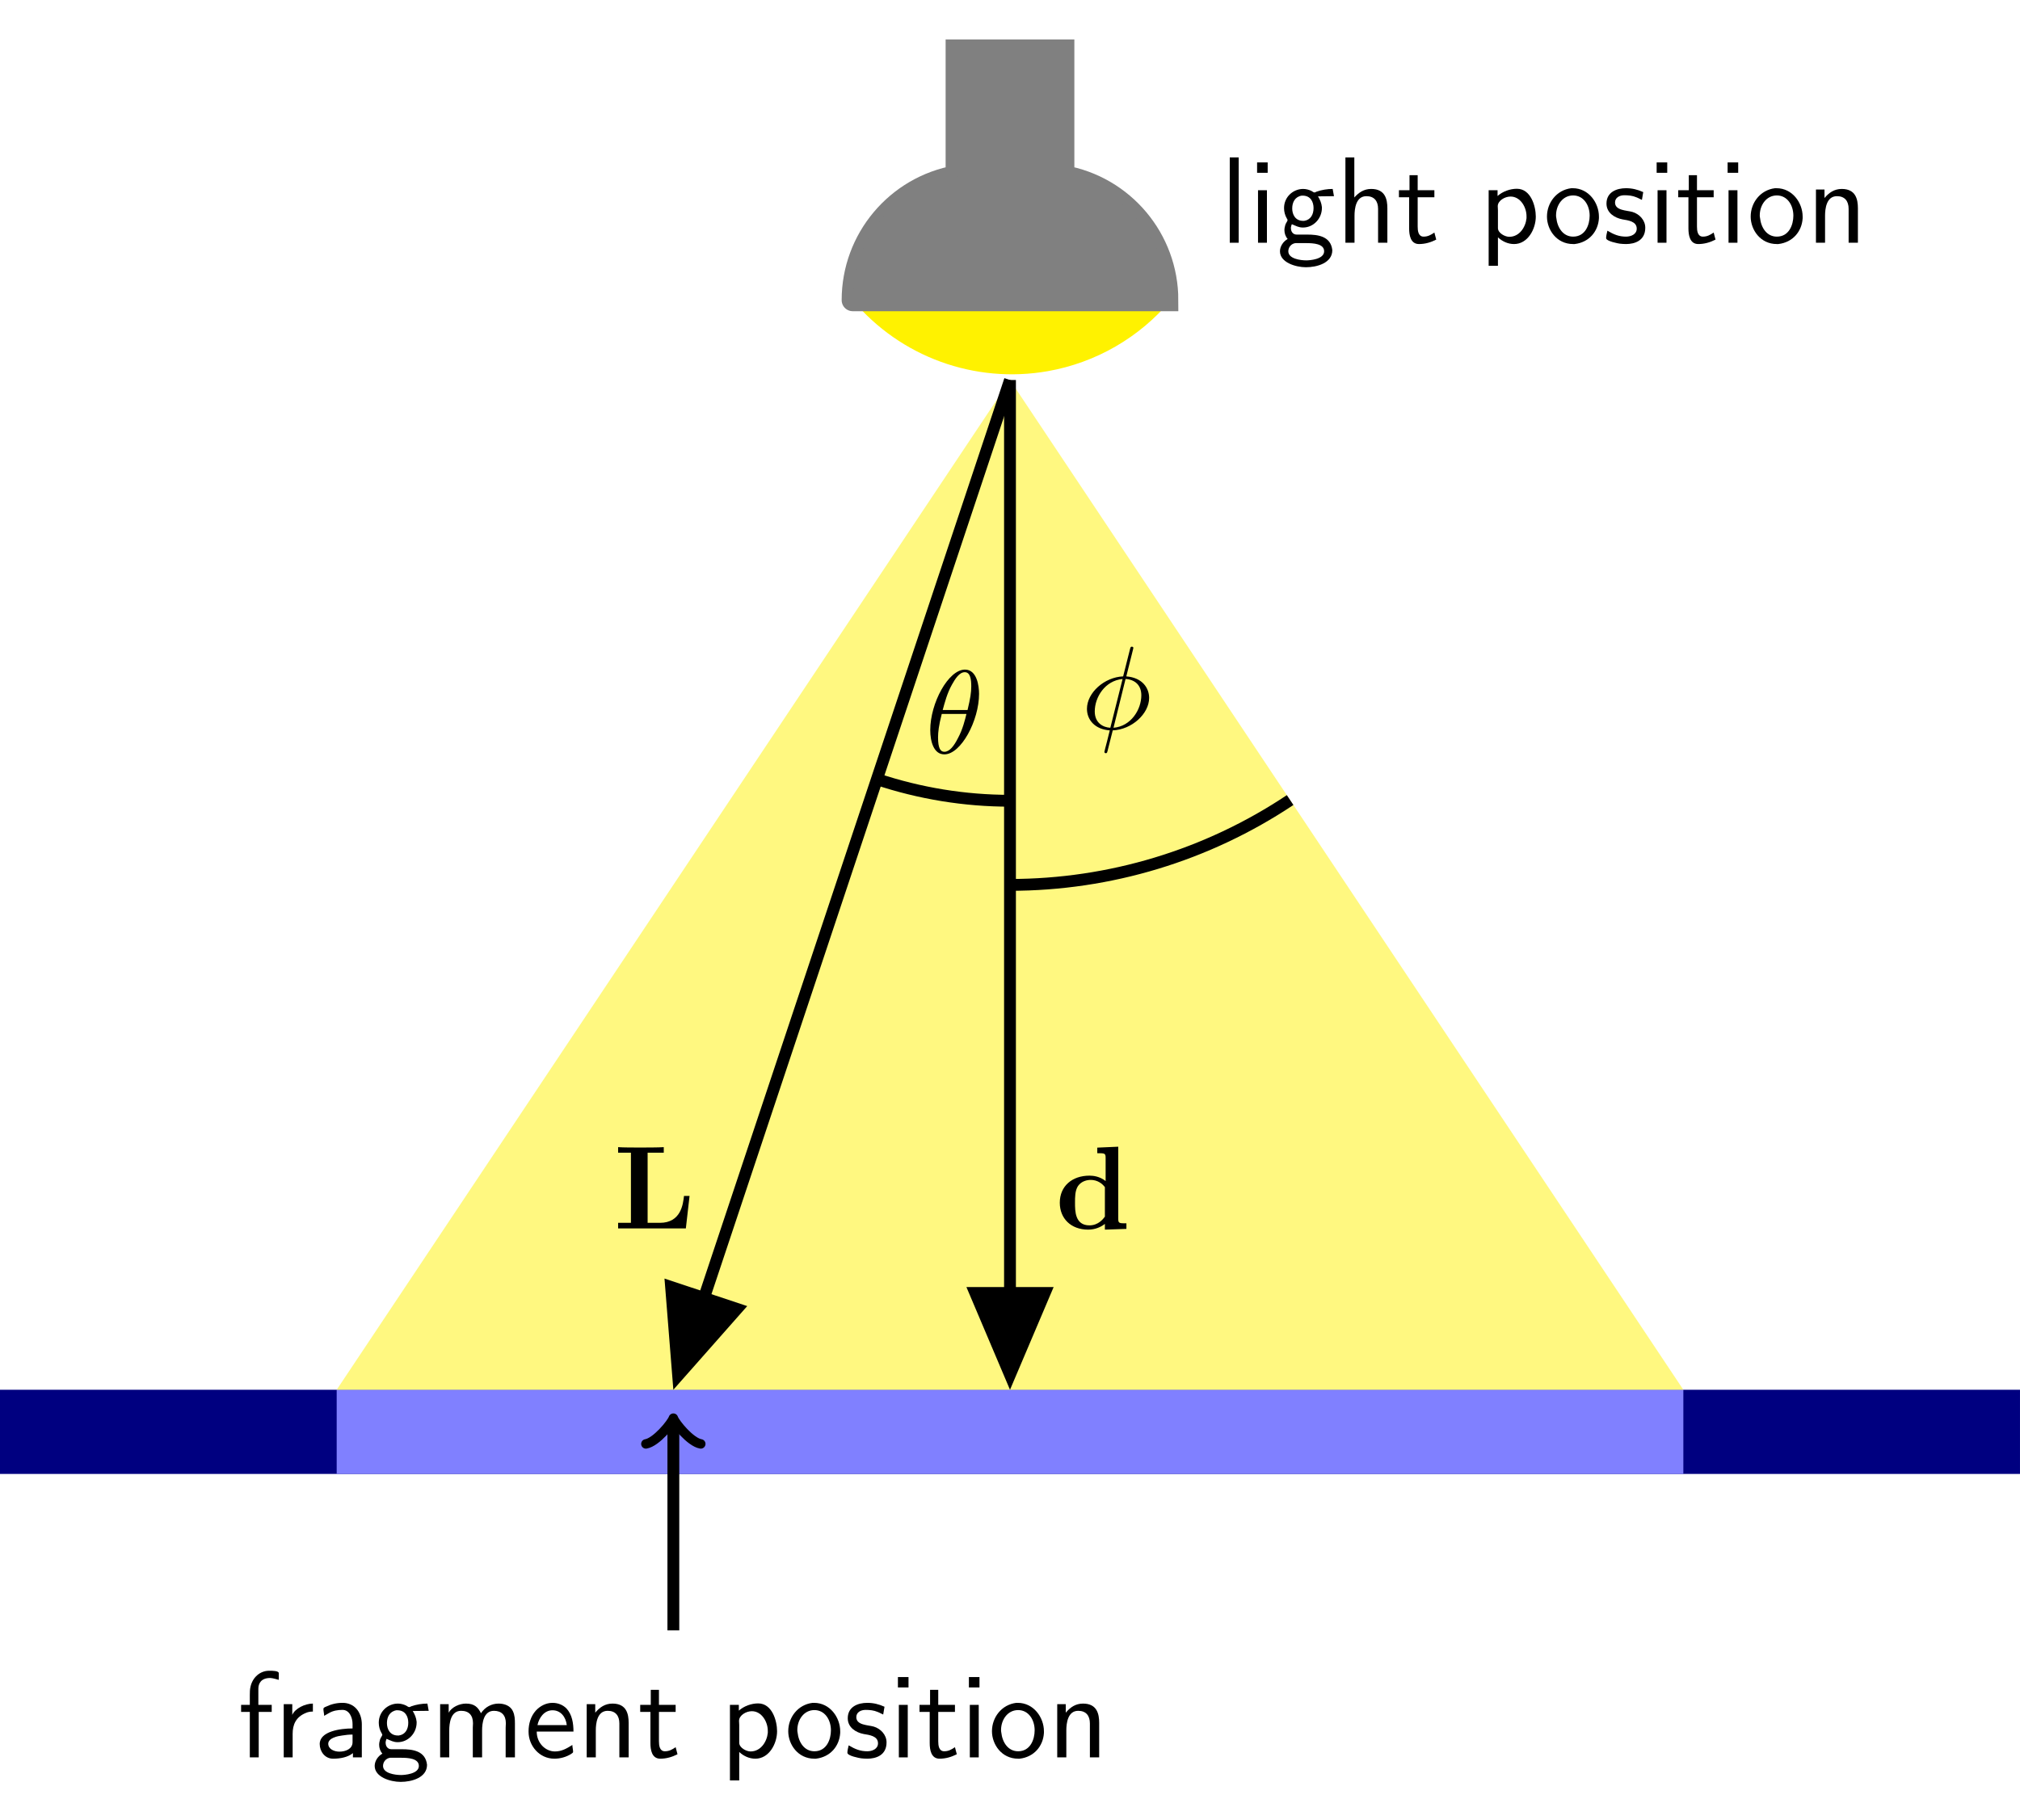
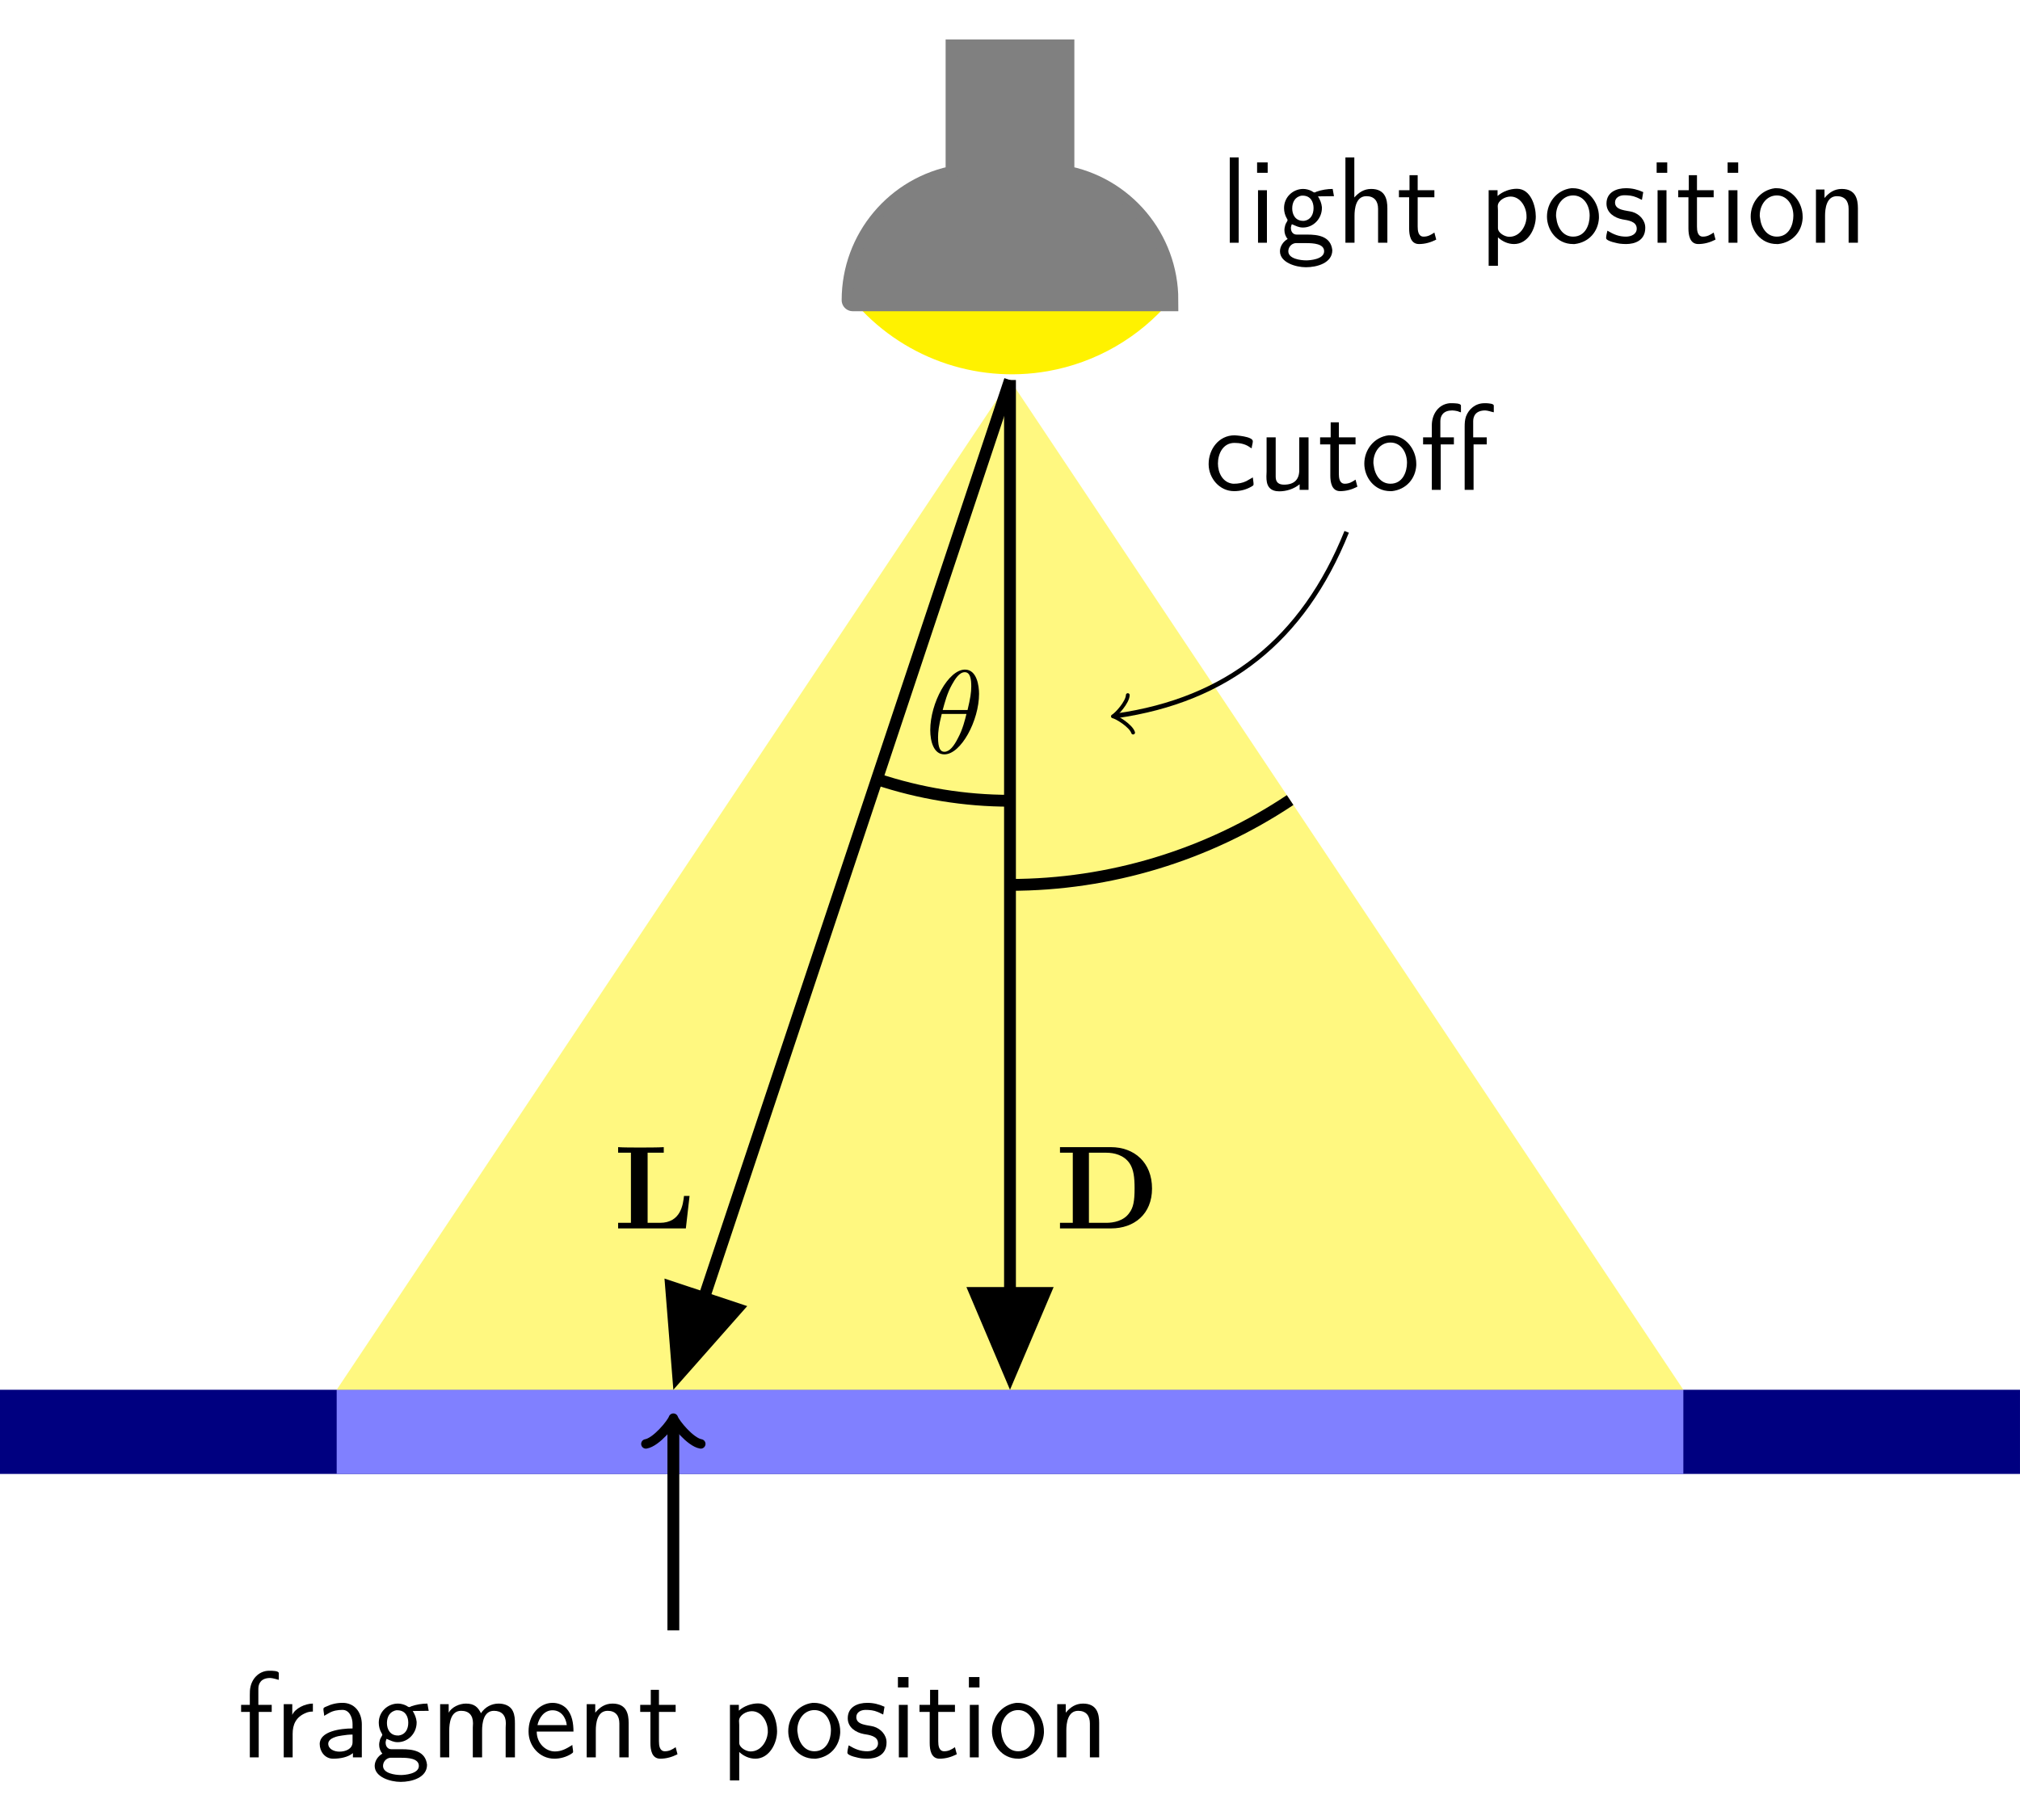
- <svg xmlns="http://www.w3.org/2000/svg" xmlns:xlink="http://www.w3.org/1999/xlink" width="170.079" height="153.274" viewBox="0 0 170.079 153.274">
+ <svg xmlns="http://www.w3.org/2000/svg" xmlns:xlink="http://www.w3.org/1999/xlink" width="170.079pt" height="153.274pt" viewBox="0 0 170.079 153.274">
  <defs>
    <g>
      <g id="glyph-0-0">
        <path d="M 0.812 -7.203 L 0.812 -0.016 L 1.562 -0.016 L 1.562 -7.203 Z M 0.812 -7.203 " />
      </g>
      <g id="glyph-0-1">
        <path d="M 0.812 -4.438 L 0.812 -0.016 L 1.562 -0.016 L 1.562 -4.438 Z M 0.734 -6.781 L 0.734 -5.906 L 1.625 -5.906 L 1.625 -6.781 Z M 0.734 -6.781 " />
      </g>
      <g id="glyph-0-2">
        <path d="M 0.922 -0.344 L 0.922 -0.328 C 0.562 -0.125 0.281 0.281 0.281 0.703 C 0.281 1.641 1.594 2.047 2.469 2.047 C 3.406 2.047 4.688 1.688 4.688 0.609 C 4.562 -0.578 3.453 -0.703 2.578 -0.703 L 1.688 -0.703 C 1.375 -0.703 1.203 -0.953 1.203 -1.25 L 1.203 -1.312 C 1.219 -1.422 1.25 -1.5 1.281 -1.578 C 1.656 -1.422 1.859 -1.297 2.219 -1.297 C 3.125 -1.297 3.812 -2.078 3.812 -2.938 L 3.812 -3.016 C 3.781 -3.344 3.656 -3.641 3.484 -3.922 L 4.828 -3.938 L 4.719 -4.547 C 4.266 -4.547 3.781 -4.469 3.344 -4.312 C 3.297 -4.281 3.234 -4.25 3.188 -4.25 C 3.109 -4.25 3 -4.344 2.938 -4.375 C 2.719 -4.484 2.469 -4.547 2.234 -4.547 C 1.391 -4.547 0.625 -3.875 0.625 -2.938 C 0.625 -2.625 0.703 -2.328 0.859 -2.062 C 0.875 -2.031 0.922 -1.969 0.922 -1.922 C 0.922 -1.844 0.781 -1.672 0.734 -1.531 C 0.688 -1.375 0.656 -1.219 0.656 -1.078 C 0.656 -0.812 0.75 -0.531 0.922 -0.344 Z M 1.578 0.016 L 2.516 0.016 C 3.078 0.016 4 0.062 4 0.703 C 4 1.391 2.766 1.469 2.5 1.469 C 1.984 1.469 0.984 1.328 0.984 0.703 C 0.984 0.359 1.234 0.062 1.578 0.016 Z M 2.109 -3.984 L 2.188 -3.984 C 2.875 -3.984 3.109 -3.438 3.109 -2.938 C 3.109 -2.406 2.875 -1.938 2.312 -1.859 L 2.234 -1.859 C 1.562 -1.859 1.312 -2.406 1.312 -2.906 C 1.312 -3.422 1.547 -3.891 2.109 -3.984 Z M 2.109 -3.984 " />
      </g>
      <g id="glyph-0-3">
        <path d="M 0.812 -7.203 L 0.812 -0.016 L 1.578 -0.016 L 1.578 -2.281 C 1.578 -2.875 1.688 -3.938 2.578 -3.938 C 3.234 -3.938 3.562 -3.531 3.562 -2.875 C 3.562 -2.75 3.562 -2.625 3.562 -2.516 L 3.562 -0.016 L 4.344 -0.016 L 4.344 -2.375 C 4.344 -2.547 4.344 -2.734 4.344 -2.922 C 4.344 -3.656 4.172 -4.547 2.984 -4.547 C 2.375 -4.547 1.938 -4.25 1.562 -3.828 L 1.562 -7.203 Z M 0.812 -7.203 " />
      </g>
      <g id="glyph-0-4">
        <path d="M 1.062 -5.703 L 1.062 -4.438 L 0.172 -4.438 L 0.172 -3.844 L 1.031 -3.844 L 1.031 -1.219 C 1.031 -0.672 1.141 0.094 1.859 0.094 C 2.375 0.094 2.859 -0.047 3.312 -0.281 L 3.156 -0.875 C 2.859 -0.672 2.609 -0.531 2.25 -0.531 C 1.797 -0.531 1.75 -1.031 1.75 -1.375 L 1.75 -3.844 L 3.156 -3.844 L 3.156 -4.438 L 1.75 -4.438 L 1.75 -5.703 Z M 1.062 -5.703 " />
      </g>
      <g id="glyph-0-5">
        <path d="M 1.562 -3.953 L 1.562 -4.438 L 0.812 -4.438 L 0.812 1.922 L 1.594 1.922 L 1.594 -0.469 C 1.969 -0.125 2.438 0.094 2.953 0.094 C 4.109 0.094 4.781 -1.172 4.781 -2.219 C 4.781 -3.078 4.375 -4.562 3.188 -4.562 C 2.625 -4.562 2 -4.344 1.562 -3.953 Z M 4 -2.078 C 3.922 -1.328 3.406 -0.516 2.547 -0.516 C 2.188 -0.516 1.594 -0.828 1.594 -1.25 L 1.594 -2.75 C 1.594 -2.859 1.578 -2.984 1.578 -3.094 C 1.578 -3.547 2.156 -3.906 2.656 -3.906 C 3.484 -3.906 4 -3.016 4 -2.25 C 4 -2.188 4 -2.141 4 -2.078 Z M 4 -2.078 " />
      </g>
      <g id="glyph-0-6">
        <path d="M 2.344 -4.609 C 1.094 -4.453 0.297 -3.375 0.297 -2.219 C 0.297 -1.109 1.109 0.094 2.5 0.094 L 2.625 0.094 C 3.844 -0.047 4.609 -0.969 4.672 -2.078 L 4.672 -2.219 C 4.672 -3.375 3.812 -4.609 2.469 -4.609 Z M 1.078 -2.141 C 1.062 -2.203 1.062 -2.266 1.062 -2.328 C 1.062 -3.156 1.594 -4 2.5 -4 C 3.375 -4 3.891 -3.188 3.891 -2.297 C 3.891 -1.531 3.531 -0.531 2.5 -0.531 C 1.672 -0.531 1.172 -1.25 1.078 -2.141 Z M 1.078 -2.141 " />
      </g>
      <g id="glyph-0-7">
        <path d="M 0.406 -1.031 C 0.359 -0.828 0.297 -0.594 0.297 -0.406 C 0.297 -0.141 1.328 0.047 1.453 0.062 C 1.609 0.078 1.781 0.094 1.969 0.094 C 2.703 0.094 3.594 -0.188 3.594 -1.281 C 3.594 -1.922 3.094 -2.438 2.516 -2.609 C 2.031 -2.75 1.047 -2.719 1.047 -3.406 C 1.047 -3.812 1.422 -4.016 1.828 -4.016 C 2.172 -4.016 2.516 -3.984 2.844 -3.844 C 3.016 -3.781 3.156 -3.688 3.312 -3.625 L 3.422 -4.281 C 2.938 -4.5 2.484 -4.609 1.969 -4.609 C 1.203 -4.609 0.328 -4.297 0.328 -3.312 C 0.328 -2.531 1.016 -2.109 1.672 -1.984 C 2.125 -1.906 2.875 -1.828 2.875 -1.203 C 2.875 -0.734 2.406 -0.531 1.969 -0.531 C 1.391 -0.531 0.953 -0.703 0.406 -1.031 Z M 0.406 -1.031 " />
      </g>
      <g id="glyph-0-8">
        <path d="M 1.531 -3.781 L 1.531 -4.5 L 0.812 -4.5 L 0.812 -0.016 L 1.578 -0.016 L 1.578 -2.281 C 1.578 -2.875 1.688 -3.938 2.578 -3.938 C 3.234 -3.938 3.562 -3.531 3.562 -2.875 C 3.562 -2.75 3.562 -2.625 3.562 -2.516 L 3.562 -0.016 L 4.344 -0.016 L 4.344 -2.375 C 4.344 -2.547 4.344 -2.734 4.344 -2.922 C 4.344 -3.656 4.172 -4.547 2.984 -4.547 C 2.359 -4.547 1.906 -4.234 1.531 -3.781 Z M 1.531 -3.781 " />
      </g>
      <g id="glyph-0-9">
+         <path d="M 4.078 -1.062 C 3.891 -0.969 3.719 -0.844 3.531 -0.75 C 3.219 -0.594 2.844 -0.531 2.5 -0.531 L 2.406 -0.531 C 1.531 -0.625 1.141 -1.469 1.141 -2.234 C 1.141 -3.047 1.562 -3.969 2.531 -3.969 C 2.953 -3.969 3.391 -3.891 3.75 -3.656 C 3.828 -3.609 3.891 -3.547 3.984 -3.516 C 3.984 -3.703 4.078 -3.906 4.078 -4.109 C 4.078 -4.531 2.531 -4.609 2.547 -4.609 C 1.188 -4.609 0.359 -3.406 0.359 -2.203 L 0.359 -2.141 C 0.375 -1 1.266 0.094 2.5 0.094 C 3.031 0.094 3.531 -0.031 4 -0.312 C 4.062 -0.359 4.141 -0.375 4.141 -0.484 C 4.141 -0.672 4.094 -0.875 4.078 -1.062 Z M 4.078 -1.062 " />
+       </g>
+       <g id="glyph-0-10">
+         <path d="M 0.812 -4.438 L 0.812 -1.547 C 0.812 -1.422 0.797 -1.281 0.797 -1.141 C 0.797 -0.812 0.828 -0.469 1.031 -0.219 C 1.234 0.031 1.562 0.109 1.875 0.109 C 2.5 0.109 3.109 -0.094 3.594 -0.484 L 3.594 -0.016 L 4.344 -0.016 L 4.344 -4.438 L 3.562 -4.438 L 3.562 -1.672 C 3.562 -0.891 3.141 -0.453 2.281 -0.453 C 1.859 -0.453 1.578 -0.625 1.578 -1.109 L 1.578 -4.438 Z M 0.812 -4.438 " />
+       </g>
+       <g id="glyph-0-11">
+         <path d="M 1 -4.438 L 0.266 -4.438 L 0.266 -3.844 L 1 -3.844 L 1 -0.016 L 1.75 -0.016 L 1.75 -3.844 L 2.859 -3.844 L 2.859 -4.438 L 1.719 -4.438 L 1.719 -5.453 C 1.719 -5.562 1.719 -5.672 1.719 -5.797 C 1.719 -6.297 2 -6.703 2.719 -6.703 C 2.875 -6.703 3.016 -6.672 3.172 -6.641 C 3.266 -6.609 3.344 -6.562 3.453 -6.547 L 3.453 -7.109 C 3.453 -7.312 2.891 -7.312 2.672 -7.312 L 2.5 -7.312 C 1.547 -7.219 1 -6.375 1 -5.438 Z M 3.766 -0.016 L 4.516 -0.016 L 4.516 -3.844 L 5.625 -3.844 L 5.625 -4.438 L 4.484 -4.438 L 4.484 -5.797 C 4.484 -6.234 4.703 -6.703 5.5 -6.703 C 5.766 -6.688 5.969 -6.594 6.219 -6.547 L 6.219 -7.109 C 6.219 -7.281 5.797 -7.297 5.609 -7.312 C 5.547 -7.312 5.484 -7.312 5.422 -7.312 C 4.688 -7.312 4.109 -6.828 3.875 -6.188 C 3.781 -5.906 3.766 -5.625 3.766 -5.328 Z M 3.766 -0.016 " />
+       </g>
+       <g id="glyph-0-12">
        <path d="M 1 -4.438 L 0.266 -4.438 L 0.266 -3.844 L 1 -3.844 L 1 -0.016 L 1.75 -0.016 L 1.75 -3.844 L 2.844 -3.844 L 2.844 -4.438 L 1.719 -4.438 L 1.719 -5.453 C 1.719 -5.562 1.719 -5.688 1.719 -5.797 C 1.719 -6.266 1.969 -6.703 2.719 -6.703 C 2.969 -6.688 3.188 -6.609 3.438 -6.547 L 3.438 -7.109 C 3.438 -7.312 2.891 -7.312 2.688 -7.312 L 2.625 -7.312 C 1.844 -7.312 1.234 -6.734 1.062 -5.984 C 1 -5.734 1 -5.5 1 -5.25 Z M 1 -4.438 " />
      </g>
-       <g id="glyph-0-10">
+       <g id="glyph-0-13">
        <path d="M 1.531 -3.594 L 1.531 -4.5 L 0.812 -4.5 L 0.812 -0.016 L 1.562 -0.016 L 1.562 -2 C 1.562 -2.766 1.828 -3.422 2.688 -3.766 C 2.859 -3.844 3.062 -3.875 3.266 -3.875 L 3.266 -4.547 C 2.609 -4.547 1.766 -4.141 1.531 -3.594 Z M 1.531 -3.594 " />
      </g>
-       <g id="glyph-0-11">
+       <g id="glyph-0-14">
        <path d="M 0.812 -3.516 C 0.969 -3.594 1.094 -3.688 1.25 -3.766 C 1.578 -3.953 1.969 -4.016 2.359 -4.016 C 2.953 -4.016 3.203 -3.344 3.203 -2.828 C 3.203 -2.703 3.203 -2.578 3.203 -2.453 C 2.188 -2.453 0.438 -2.219 0.438 -1.141 C 0.438 -0.516 0.875 0.094 1.562 0.094 C 2.141 0.094 2.797 -0.016 3.234 -0.375 L 3.234 -0.016 L 3.984 -0.016 L 3.984 -2.797 C 3.984 -3.625 3.547 -4.531 2.469 -4.609 L 2.359 -4.609 C 1.859 -4.609 1.406 -4.5 0.953 -4.281 C 0.875 -4.25 0.75 -4.203 0.75 -4.094 C 0.75 -3.891 0.812 -3.703 0.812 -3.516 Z M 3.203 -1.938 L 3.203 -1.297 C 3.203 -0.719 2.609 -0.5 2.094 -0.5 C 1.672 -0.5 1.156 -0.703 1.156 -1.172 C 1.172 -1.656 1.953 -1.812 2.328 -1.859 C 2.609 -1.906 2.906 -1.938 3.203 -1.938 Z M 3.203 -1.938 " />
      </g>
-       <g id="glyph-0-12">
+       <g id="glyph-0-15">
        <path d="M 1.531 -3.781 L 1.531 -4.5 L 0.812 -4.5 L 0.812 -0.016 L 1.578 -0.016 L 1.578 -2.281 C 1.578 -2.906 1.703 -3.938 2.578 -3.938 C 3.234 -3.938 3.578 -3.562 3.578 -2.891 C 3.578 -2.766 3.562 -2.641 3.562 -2.516 L 3.562 -0.016 L 4.344 -0.016 L 4.344 -2.281 C 4.344 -2.906 4.469 -3.938 5.344 -3.938 C 5.984 -3.938 6.344 -3.562 6.344 -2.891 C 6.344 -2.766 6.328 -2.641 6.328 -2.516 L 6.328 -0.016 L 7.109 -0.016 L 7.109 -2.859 C 7.109 -3.219 7.094 -3.578 6.938 -3.906 C 6.734 -4.359 6.234 -4.547 5.734 -4.547 C 5.156 -4.547 4.594 -4.266 4.25 -3.734 C 4 -4.234 3.703 -4.547 2.984 -4.547 C 2.438 -4.547 1.781 -4.25 1.531 -3.781 Z M 1.531 -3.781 " />
      </g>
-       <g id="glyph-0-13">
+       <g id="glyph-0-16">
        <path d="M 4.031 -1.062 C 3.531 -0.75 3.125 -0.516 2.562 -0.516 C 1.781 -0.516 1.031 -1.203 1.031 -2.188 L 4.125 -2.188 C 4.125 -2.875 4.016 -3.625 3.531 -4.141 C 3.219 -4.453 2.797 -4.609 2.359 -4.609 C 1.812 -4.609 1.312 -4.344 0.953 -3.953 C 0.531 -3.484 0.344 -2.844 0.344 -2.219 L 0.344 -2.172 C 0.344 -1 1.25 0.094 2.516 0.094 C 3.016 0.094 3.516 -0.047 3.938 -0.312 C 4 -0.375 4.094 -0.391 4.094 -0.484 C 4.094 -0.672 4.031 -0.875 4.031 -1.062 Z M 1.094 -2.734 C 1.219 -3.344 1.656 -3.984 2.359 -3.984 C 3.062 -3.984 3.484 -3.406 3.562 -2.734 Z M 1.094 -2.734 " />
      </g>
      <g id="glyph-1-0">
-         <path d="M 4.172 -0.422 L 4.172 0.062 L 5.984 0 L 5.984 -0.469 C 5.375 -0.469 5.297 -0.469 5.297 -0.859 L 5.297 -6.922 L 3.531 -6.844 L 3.531 -6.375 C 4.156 -6.375 4.234 -6.375 4.234 -5.984 L 4.234 -4.031 C 3.734 -4.422 3.203 -4.484 2.875 -4.484 C 1.422 -4.484 0.375 -3.609 0.375 -2.203 C 0.375 -0.891 1.297 0.062 2.766 0.062 C 3.375 0.062 3.859 -0.172 4.172 -0.422 Z M 4.172 -3.516 L 4.172 -1.031 C 4.031 -0.844 3.625 -0.297 2.875 -0.297 C 1.656 -0.297 1.656 -1.5 1.656 -2.203 C 1.656 -2.688 1.656 -3.219 1.906 -3.609 C 2.203 -4.031 2.672 -4.125 2.984 -4.125 C 3.547 -4.125 3.953 -3.812 4.172 -3.516 Z M 4.172 -3.516 " />
+         <path d="M 1.469 -6.375 L 1.469 -0.469 L 0.391 -0.469 L 0.391 0 L 4.688 0 C 6.656 0 8.141 -1.219 8.141 -3.359 C 8.141 -5.547 6.656 -6.844 4.672 -6.844 L 0.391 -6.844 L 0.391 -6.375 Z M 2.828 -0.469 L 2.828 -6.375 L 4.281 -6.375 C 4.938 -6.375 5.766 -6.188 6.25 -5.484 C 6.594 -4.969 6.672 -4.297 6.672 -3.375 C 6.672 -2.281 6.562 -1.75 6.234 -1.312 C 5.766 -0.625 4.891 -0.469 4.281 -0.469 Z M 2.828 -0.469 " />
      </g>
      <g id="glyph-1-1">
        <path d="M 6.406 -2.734 L 5.938 -2.734 C 5.859 -2.047 5.688 -0.469 3.906 -0.469 L 2.875 -0.469 L 2.875 -6.375 L 4.234 -6.375 L 4.234 -6.844 C 3.781 -6.812 2.703 -6.812 2.219 -6.812 C 1.781 -6.812 0.766 -6.812 0.391 -6.844 L 0.391 -6.375 L 1.469 -6.375 L 1.469 -0.469 L 0.391 -0.469 L 0.391 0 L 6.094 0 Z M 6.406 -2.734 " />
      </g>
      <g id="glyph-2-0">
        <path d="M 4.531 -4.984 C 4.531 -5.641 4.359 -7.031 3.344 -7.031 C 1.953 -7.031 0.422 -4.219 0.422 -1.938 C 0.422 -1 0.703 0.109 1.609 0.109 C 3.016 0.109 4.531 -2.75 4.531 -4.984 Z M 1.469 -3.625 C 1.641 -4.25 1.844 -5.047 2.25 -5.766 C 2.516 -6.25 2.875 -6.812 3.328 -6.812 C 3.812 -6.812 3.875 -6.172 3.875 -5.609 C 3.875 -5.109 3.797 -4.609 3.562 -3.625 Z M 3.469 -3.297 C 3.359 -2.844 3.156 -2 2.766 -1.281 C 2.422 -0.594 2.047 -0.109 1.609 -0.109 C 1.281 -0.109 1.078 -0.406 1.078 -1.328 C 1.078 -1.75 1.141 -2.328 1.391 -3.297 Z M 3.469 -3.297 " />
-       </g>
-       <g id="glyph-2-1">
-         <path d="M 4.359 -6.672 C 4.359 -6.703 4.391 -6.812 4.391 -6.812 C 4.391 -6.828 4.391 -6.922 4.266 -6.922 C 4.172 -6.922 4.156 -6.891 4.109 -6.719 L 3.531 -4.422 C 1.953 -4.359 0.484 -3.047 0.484 -1.688 C 0.484 -0.734 1.188 0.047 2.406 0.125 C 2.328 0.422 2.25 0.75 2.172 1.062 C 2.047 1.531 1.953 1.906 1.953 1.938 C 1.953 2.031 2.031 2.047 2.078 2.047 C 2.125 2.047 2.141 2.031 2.172 2 C 2.188 1.984 2.25 1.75 2.281 1.609 L 2.656 0.125 C 4.266 0.062 5.719 -1.281 5.719 -2.609 C 5.719 -3.406 5.188 -4.312 3.797 -4.422 Z M 2.453 -0.094 C 1.859 -0.125 1.141 -0.484 1.141 -1.469 C 1.141 -2.672 2 -4.062 3.484 -4.203 Z M 3.734 -4.203 C 4.5 -4.156 5.062 -3.703 5.062 -2.828 C 5.062 -1.641 4.203 -0.219 2.719 -0.094 Z M 3.734 -4.203 " />
      </g>
    </g>
    <clipPath id="clip-0">
      <path clip-rule="nonzero" d="M 70.867 3.32 L 99.215 3.32 L 99.215 32.34 L 70.867 32.34 Z M 70.867 3.32 " />
    </clipPath>
    <clipPath id="clip-1">
      <path clip-rule="nonzero" d="M 0 117 L 170.078 117 L 170.078 125 L 0 125 Z M 0 117 " />
    </clipPath>
  </defs>
  <path fill-rule="nonzero" fill="rgb(100%, 94.899%, 0%)" fill-opacity="1" d="M 71.797 25.277 C 75.809 30.062 82.074 32.34 88.223 31.258 C 92.27 30.543 95.938 28.426 98.578 25.277 " />
  <g clip-path="url(#clip-0)">
    <path fill="none" stroke-width="1.993" stroke-linecap="round" stroke-linejoin="miter" stroke="rgb(50%, 50%, 50%)" stroke-opacity="1" stroke-miterlimit="10" d="M 0 0.001 L 28.345 0.001 C 28.345 5.503 24.394 10.21 18.976 11.167 L 18.976 22.505 L 11.89 22.505 M 0 0.001 C 0 5.503 3.951 10.21 9.369 11.167 L 9.369 22.505 L 18.976 22.505 " transform="matrix(0.93437, 0, 0, -0.93437, 71.79663, 25.2781)" />
  </g>
  <path fill-rule="nonzero" fill="rgb(50%, 50%, 50%)" fill-opacity="1" d="M 71.797 25.277 L 98.281 25.277 C 98.281 20.137 94.59 15.738 89.527 14.844 L 89.527 4.25 L 80.551 4.25 L 80.551 14.844 C 75.488 15.738 71.797 20.137 71.797 25.277 " />
  <g fill="rgb(0%, 0%, 0%)" fill-opacity="1">
    <use xlink:href="#glyph-0-0" x="102.731" y="20.459" />
    <use xlink:href="#glyph-0-1" x="105.11" y="20.459" />
    <use xlink:href="#glyph-0-2" x="107.489" y="20.459" />
    <use xlink:href="#glyph-0-3" x="112.469" y="20.459" />
    <use xlink:href="#glyph-0-4" x="117.615" y="20.459" />
  </g>
  <g fill="rgb(0%, 0%, 0%)" fill-opacity="1">
    <use xlink:href="#glyph-0-5" x="124.529" y="20.459" />
  </g>
  <g fill="rgb(0%, 0%, 0%)" fill-opacity="1">
    <use xlink:href="#glyph-0-6" x="129.954" y="20.459" />
    <use xlink:href="#glyph-0-7" x="134.934" y="20.459" />
    <use xlink:href="#glyph-0-1" x="138.752" y="20.459" />
    <use xlink:href="#glyph-0-4" x="141.131" y="20.459" />
    <use xlink:href="#glyph-0-1" x="144.727" y="20.459" />
    <use xlink:href="#glyph-0-6" x="147.106" y="20.459" />
    <use xlink:href="#glyph-0-8" x="152.087" y="20.459" />
  </g>
  <g clip-path="url(#clip-1)">
    <path fill-rule="nonzero" fill="rgb(0%, 0%, 50%)" fill-opacity="1" d="M 0 117.043 L 0 124.129 L 170.082 124.129 L 170.082 117.043 Z M 0 117.043 " />
  </g>
  <path fill-rule="nonzero" fill="rgb(50%, 50%, 100%)" fill-opacity="1" d="M 28.348 117.043 L 28.348 124.129 L 141.734 124.129 L 141.734 117.043 Z M 28.348 117.043 " />
  <path fill-rule="nonzero" fill="rgb(100%, 97.449%, 50%)" fill-opacity="1" d="M 28.348 117.043 L 85.039 32.004 L 141.734 117.043 " />
  <path fill="none" stroke-width="0.996" stroke-linecap="butt" stroke-linejoin="miter" stroke="rgb(0%, 0%, 0%)" stroke-opacity="1" stroke-miterlimit="10" d="M 85.039 85.039 L 85.039 1.648 " transform="matrix(1, 0, 0, -1, 0, 117.043)" />
  <path fill-rule="nonzero" fill="rgb(0%, 0%, 0%)" fill-opacity="1" stroke-width="0.996" stroke-linecap="butt" stroke-linejoin="miter" stroke="rgb(0%, 0%, 0%)" stroke-opacity="1" stroke-miterlimit="10" d="M -6.504 2.921 L 0.375 -0.001 L -6.504 -2.919 Z M -6.504 2.921 " transform="matrix(0, 1, 1, 0, 85.04042, 115.3942)" />
  <g fill="rgb(0%, 0%, 0%)" fill-opacity="1">
-     <use xlink:href="#glyph-1-0" x="88.857" y="103.494" />
+     <use xlink:href="#glyph-1-0" x="88.857" y="103.453" />
  </g>
  <path fill="none" stroke-width="0.996" stroke-linecap="butt" stroke-linejoin="miter" stroke="rgb(0%, 0%, 0%)" stroke-opacity="1" stroke-miterlimit="10" d="M 85.039 85.039 L 57.215 1.563 " transform="matrix(1, 0, 0, -1, 0, 117.043)" />
  <path fill-rule="nonzero" fill="rgb(0%, 0%, 0%)" fill-opacity="1" stroke-width="0.996" stroke-linecap="butt" stroke-linejoin="miter" stroke="rgb(0%, 0%, 0%)" stroke-opacity="1" stroke-miterlimit="10" d="M -6.506 2.921 L 0.372 0 L -6.504 -2.917 Z M -6.506 2.921 " transform="matrix(-0.31621, 0.94864, 0.94864, 0.31621, 57.215, 115.4789)" />
  <g fill="rgb(0%, 0%, 0%)" fill-opacity="1">
    <use xlink:href="#glyph-1-1" x="51.653" y="103.453" />
  </g>
  <path fill="none" stroke-width="0.996" stroke-linecap="butt" stroke-linejoin="miter" stroke="rgb(0%, 0%, 0%)" stroke-opacity="1" stroke-miterlimit="10" d="M 85.039 49.605 C 81.234 49.605 77.449 50.223 73.836 51.426 " transform="matrix(1, 0, 0, -1, 0, 117.043)" />
  <g fill="rgb(0%, 0%, 0%)" fill-opacity="1">
    <use xlink:href="#glyph-2-0" x="77.903" y="63.422" />
  </g>
  <path fill="none" stroke-width="0.996" stroke-linecap="butt" stroke-linejoin="miter" stroke="rgb(0%, 0%, 0%)" stroke-opacity="1" stroke-miterlimit="10" d="M 85.039 42.52 C 93.434 42.52 101.645 45.008 108.625 49.664 " transform="matrix(1, 0, 0, -1, 0, 117.043)" />
  <g fill="rgb(0%, 0%, 0%)" fill-opacity="1">
-     <use xlink:href="#glyph-2-1" x="91.035" y="61.385" />
+     <use xlink:href="#glyph-0-9" x="101.406" y="41.269" />
+     <use xlink:href="#glyph-0-10" x="105.832" y="41.269" />
+     <use xlink:href="#glyph-0-4" x="110.978" y="41.269" />
+     <use xlink:href="#glyph-0-6" x="114.575" y="41.269" />
+     <use xlink:href="#glyph-0-11" x="119.555" y="41.269" />
  </g>
+   <path fill="none" stroke-width="0.399" stroke-linecap="butt" stroke-linejoin="miter" stroke="rgb(0%, 0%, 0%)" stroke-opacity="1" stroke-miterlimit="10" d="M 113.387 72.254 C 109.715 63.121 103.289 58.082 94 56.758 " transform="matrix(1, 0, 0, -1, 0, 117.043)" />
+   <path fill="none" stroke-width="0.319" stroke-linecap="round" stroke-linejoin="round" stroke="rgb(0%, 0%, 0%)" stroke-opacity="1" stroke-miterlimit="10" d="M -1.195 1.595 C -1.095 0.997 0 0.099 0.298 0.001 C 0 -0.098 -1.095 -0.996 -1.195 -1.593 " transform="matrix(-0.98997, 0.14099, 0.14099, 0.98997, 93.99823, 60.28478)" />
  <g fill="rgb(0%, 0%, 0%)" fill-opacity="1">
-     <use xlink:href="#glyph-0-9" x="20.034" y="148.018" />
-     <use xlink:href="#glyph-0-10" x="23.078" y="148.018" />
-     <use xlink:href="#glyph-0-11" x="26.481" y="148.018" />
+     <use xlink:href="#glyph-0-12" x="20.034" y="148.018" />
+     <use xlink:href="#glyph-0-13" x="23.078" y="148.018" />
+     <use xlink:href="#glyph-0-14" x="26.481" y="148.018" />
    <use xlink:href="#glyph-0-2" x="31.267" y="148.018" />
-     <use xlink:href="#glyph-0-12" x="36.247" y="148.018" />
-     <use xlink:href="#glyph-0-13" x="44.16" y="148.018" />
+     <use xlink:href="#glyph-0-15" x="36.247" y="148.018" />
+     <use xlink:href="#glyph-0-16" x="44.16" y="148.018" />
    <use xlink:href="#glyph-0-8" x="48.587" y="148.018" />
    <use xlink:href="#glyph-0-4" x="53.732" y="148.018" />
  </g>
  <g fill="rgb(0%, 0%, 0%)" fill-opacity="1">
    <use xlink:href="#glyph-0-5" x="60.647" y="148.018" />
  </g>
  <g fill="rgb(0%, 0%, 0%)" fill-opacity="1">
    <use xlink:href="#glyph-0-6" x="66.071" y="148.018" />
    <use xlink:href="#glyph-0-7" x="71.051" y="148.018" />
    <use xlink:href="#glyph-0-1" x="74.869" y="148.018" />
    <use xlink:href="#glyph-0-4" x="77.248" y="148.018" />
    <use xlink:href="#glyph-0-1" x="80.845" y="148.018" />
    <use xlink:href="#glyph-0-6" x="83.224" y="148.018" />
    <use xlink:href="#glyph-0-8" x="88.204" y="148.018" />
  </g>
  <path fill="none" stroke-width="0.996" stroke-linecap="butt" stroke-linejoin="miter" stroke="rgb(0%, 0%, 0%)" stroke-opacity="1" stroke-miterlimit="10" d="M 56.695 -20.262 L 56.695 -2.824 " transform="matrix(1, 0, 0, -1, 0, 117.043)" />
  <path fill="none" stroke-width="0.797" stroke-linecap="round" stroke-linejoin="round" stroke="rgb(0%, 0%, 0%)" stroke-opacity="1" stroke-miterlimit="10" d="M -1.734 2.311 C -1.59 1.444 0 0.143 0.434 -0.002 C 0 -0.146 -1.59 -1.443 -1.734 -2.31 " transform="matrix(0, -1, -1, 0, 56.69362, 119.8675)" />
</svg>
